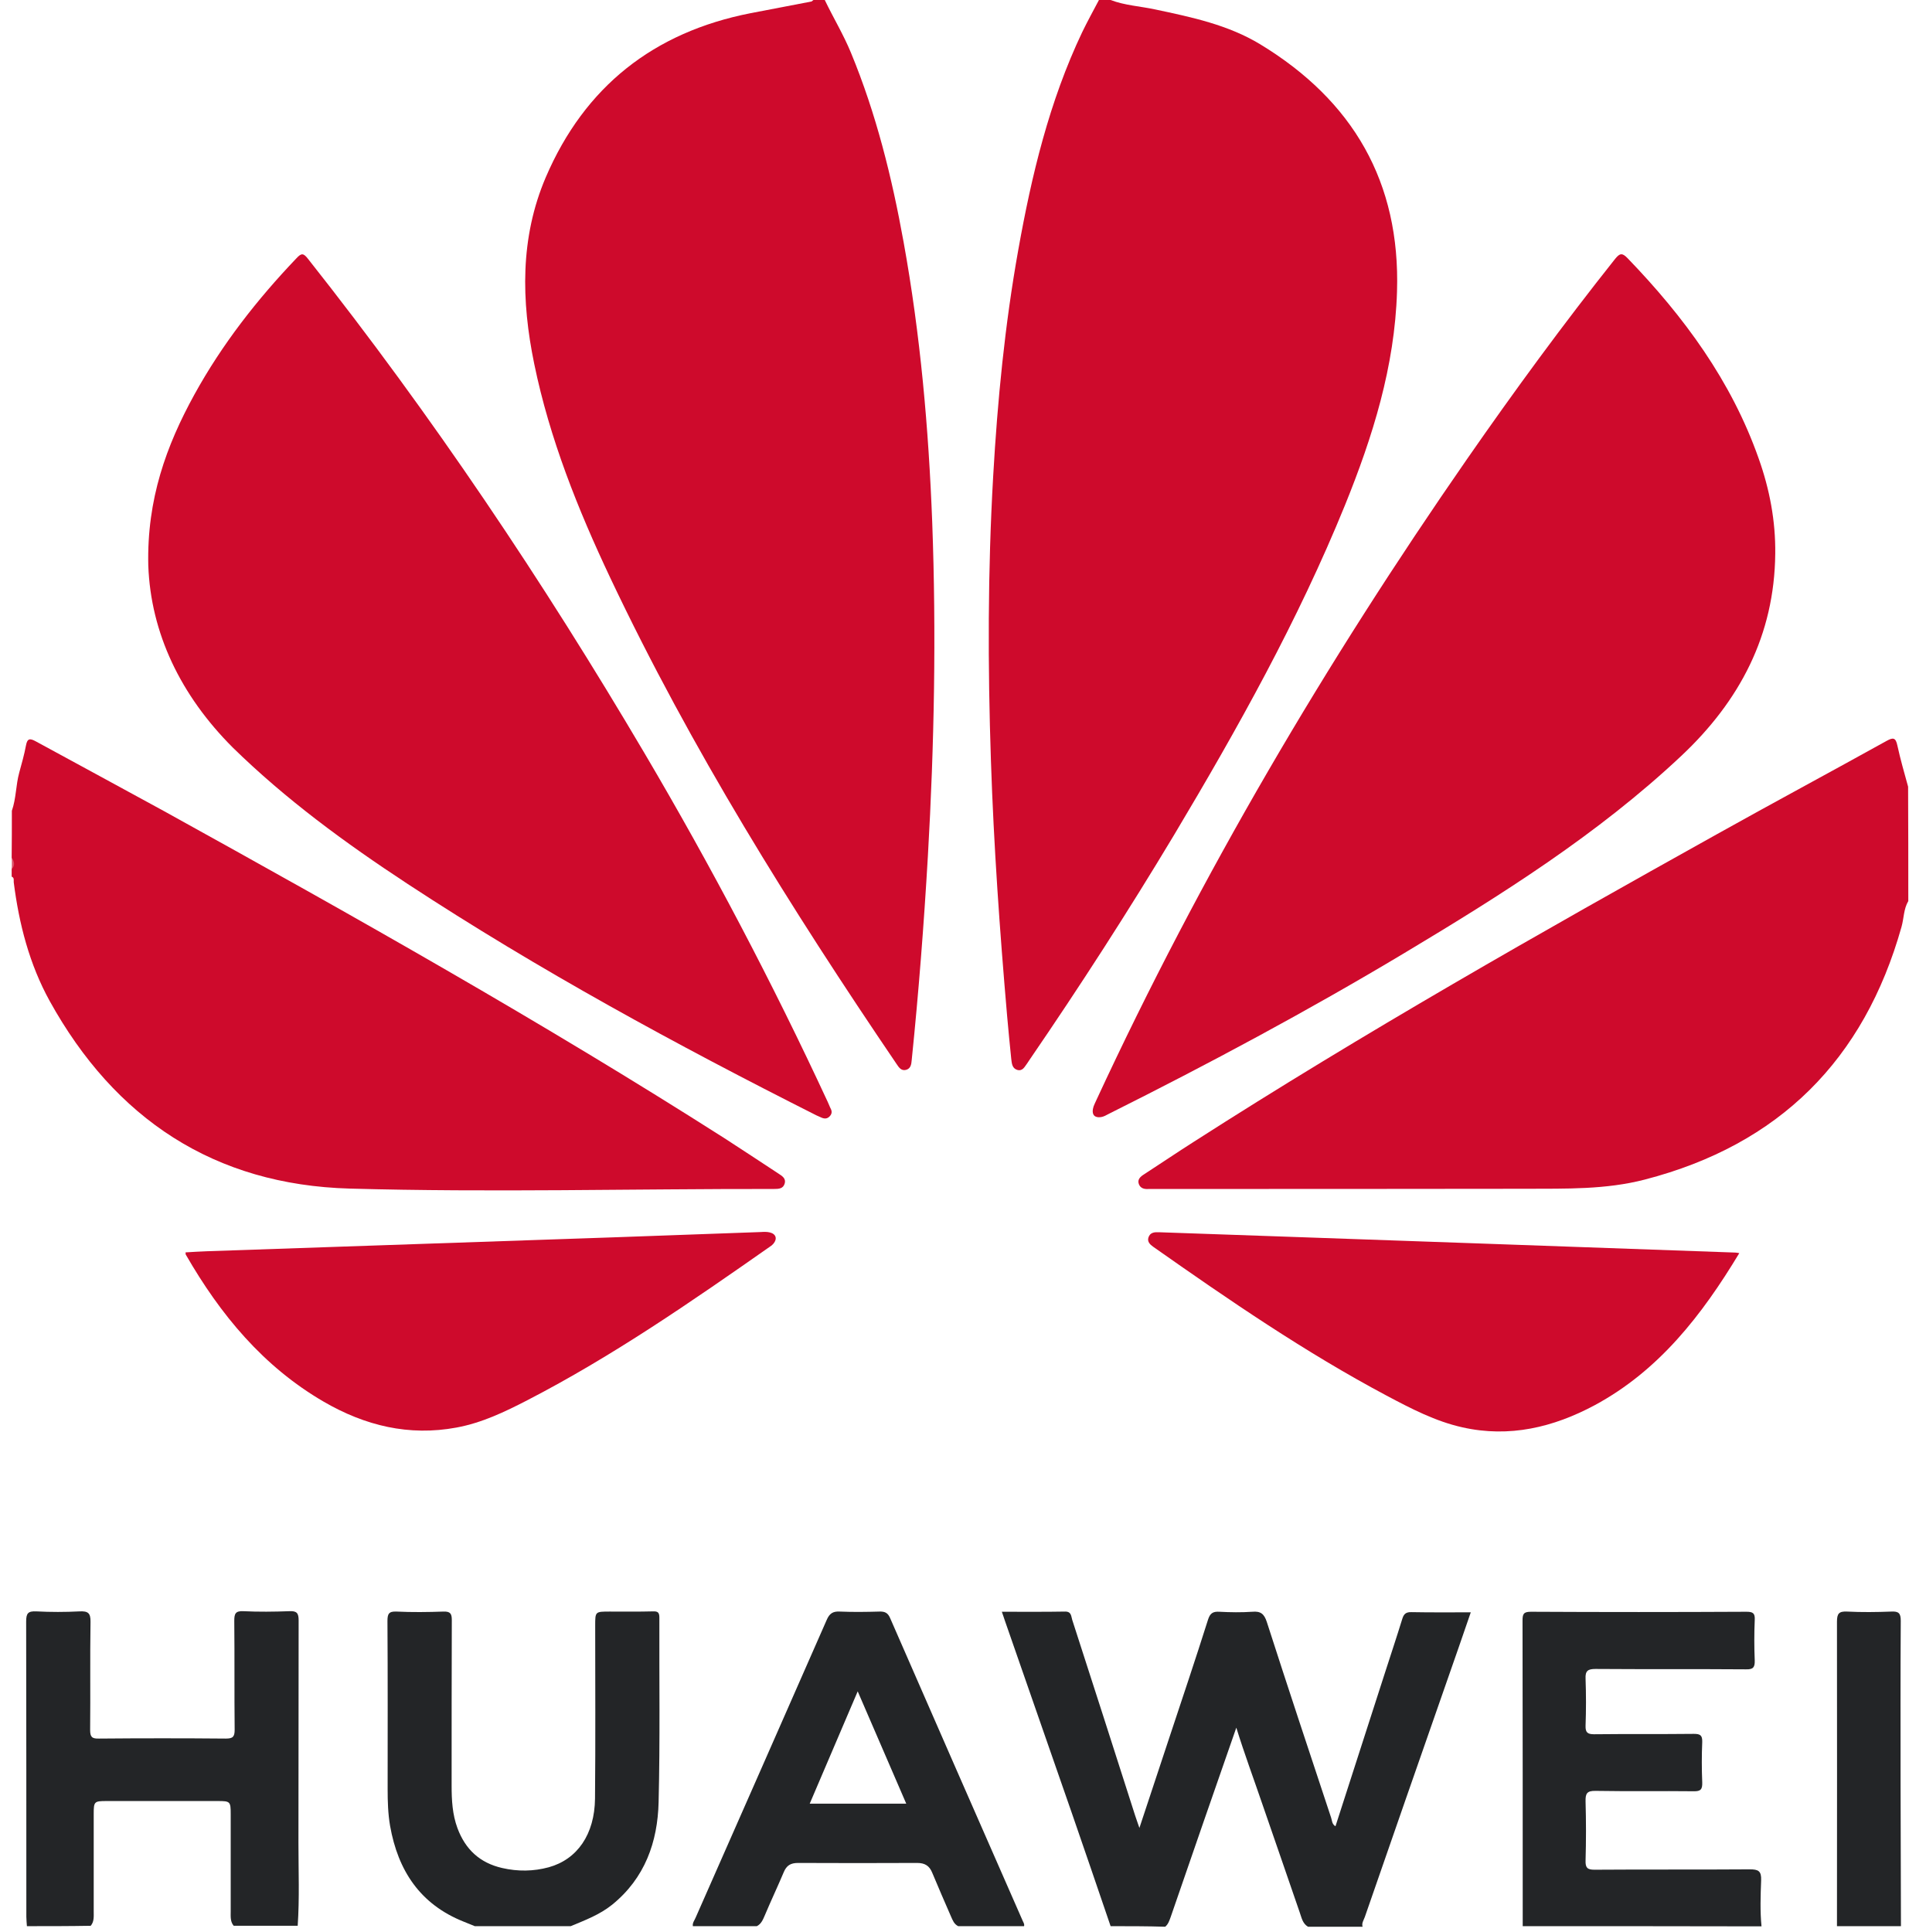
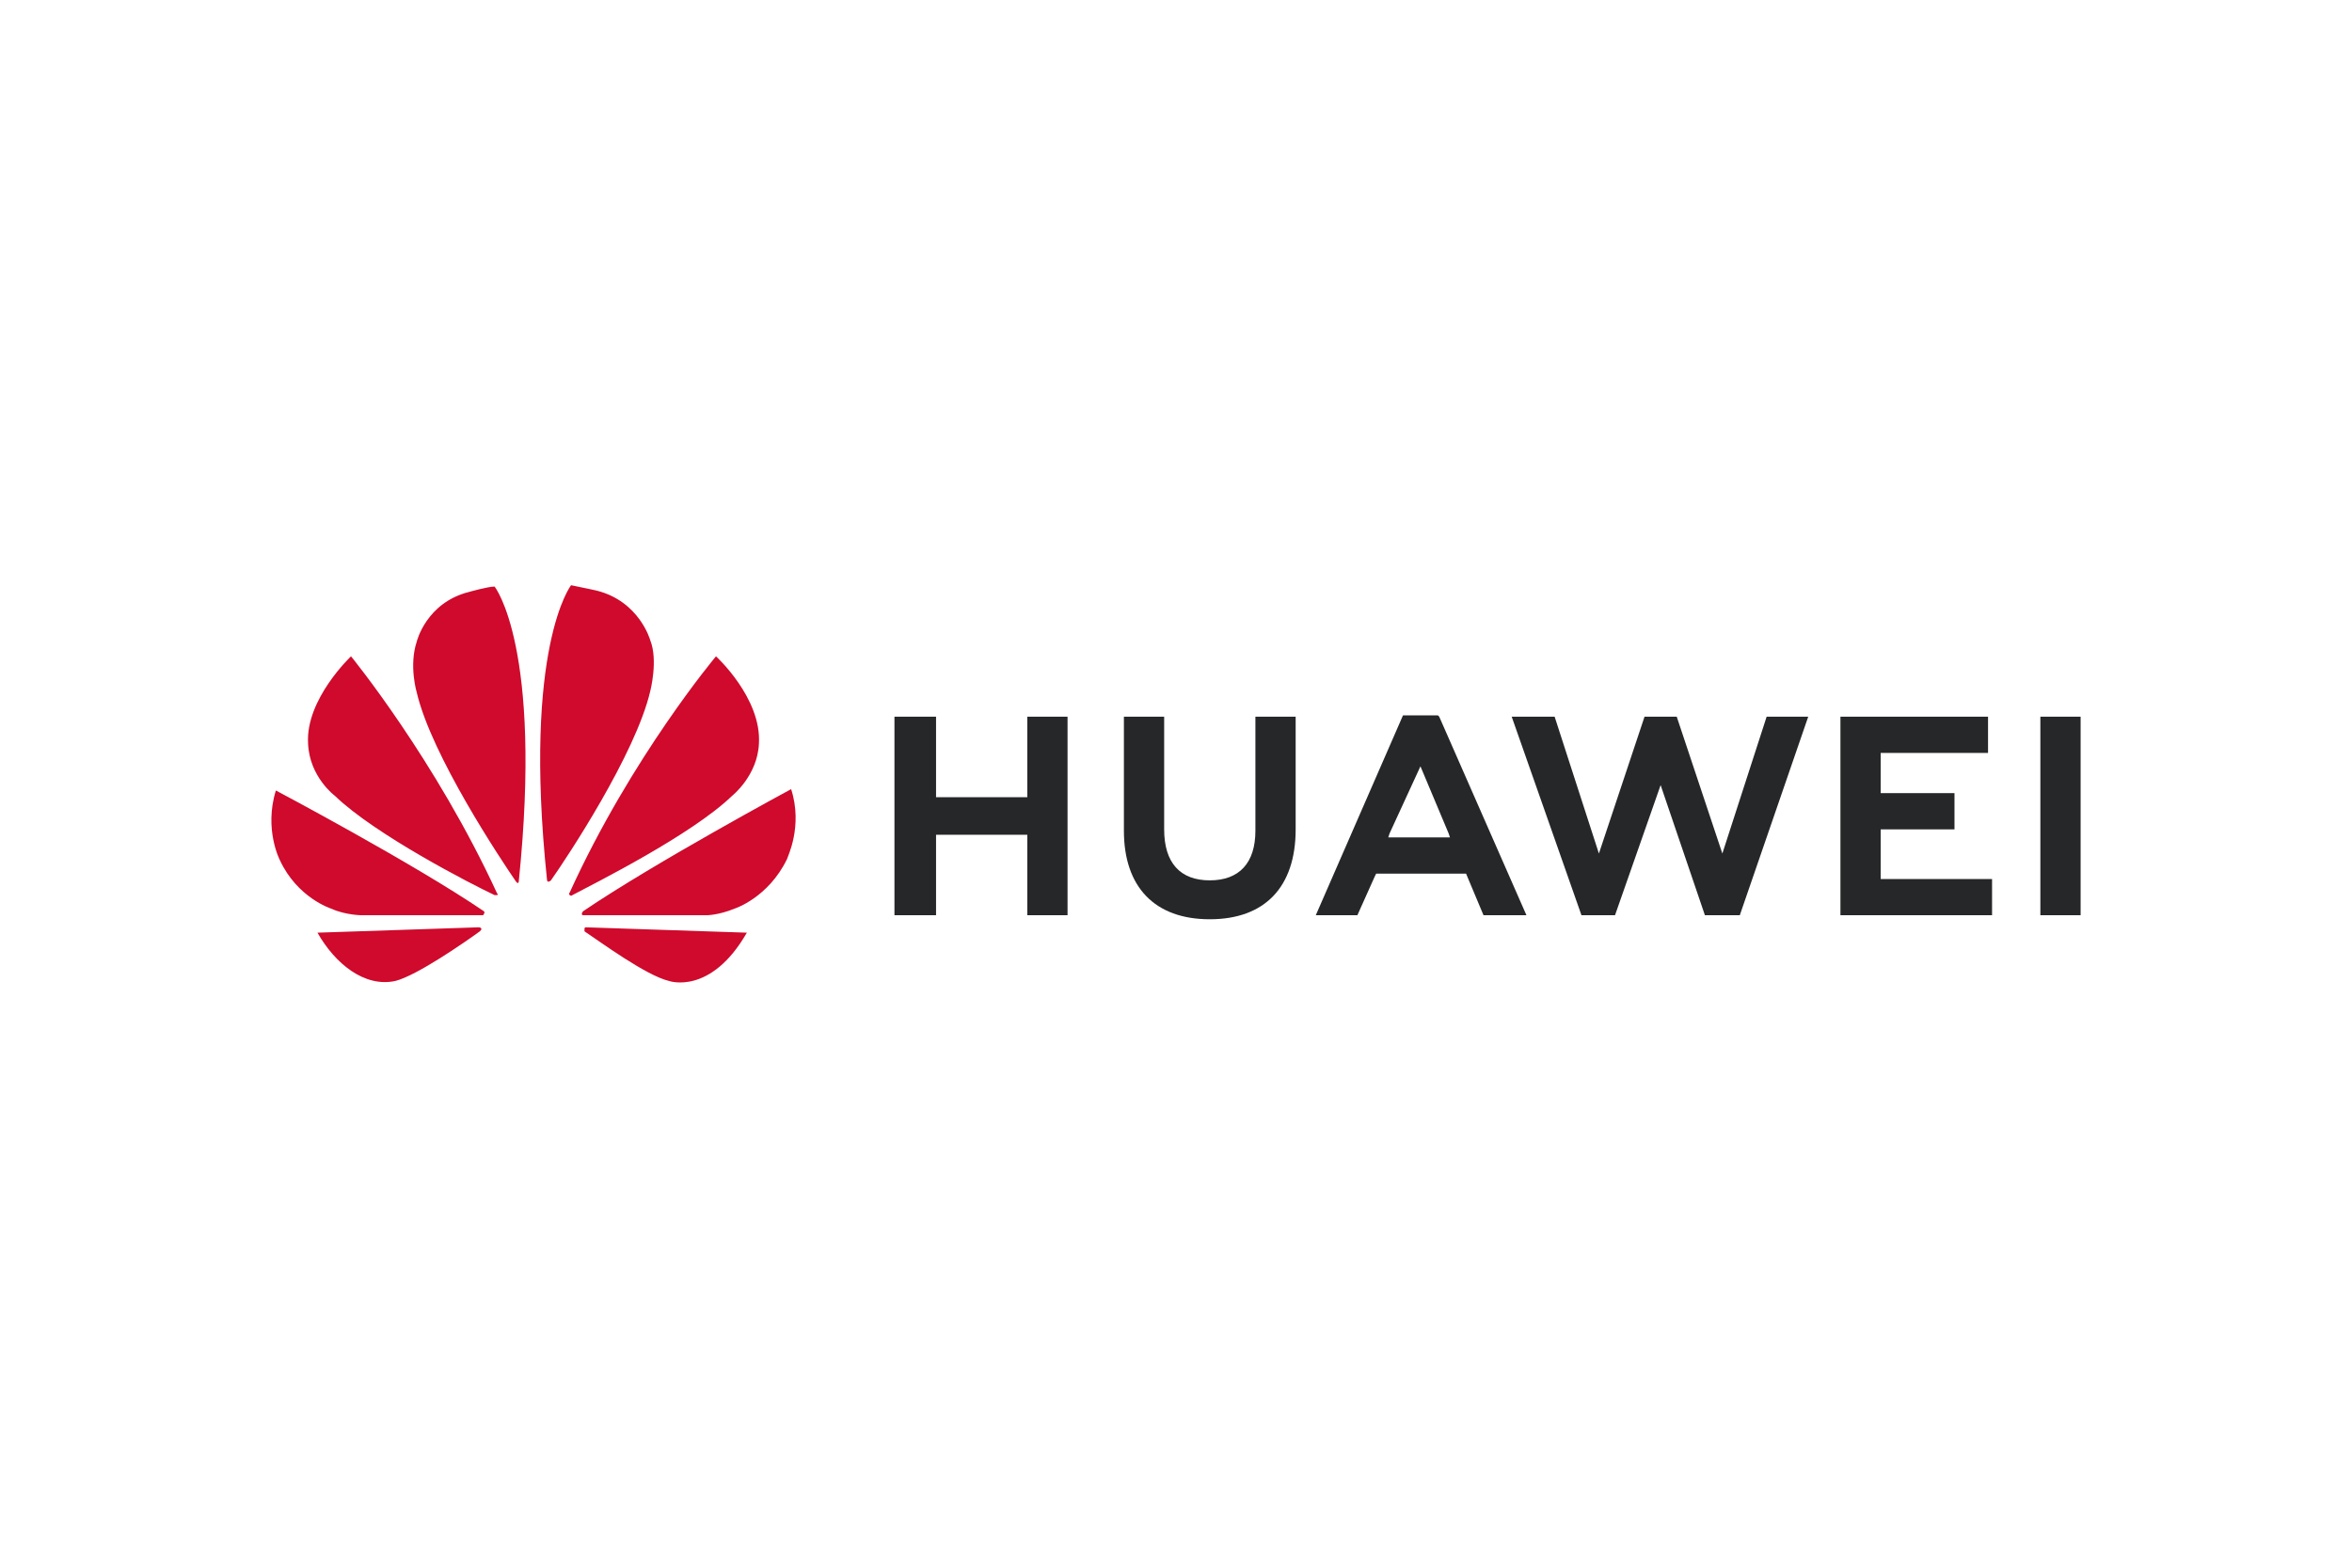
- <svg xmlns="http://www.w3.org/2000/svg" version="1.1" id="Layer_1" x="0px" y="0px" viewBox="0 0 1014.1 1026.8" style="enable-background:new 0 0 1014.1 1026.8;" xml:space="preserve">
-   <style type="text/css">
- 	.st0{fill:#CE0A2C;}
- 	.st1{fill:#232527;}
- 	.st2{fill:#DC5169;}
- </style>
-   <g>
-     <path class="st0" d="M590.2,0c7.6,2.9,15.7,3.3,23.6,5c19.4,4.1,38.9,8.2,56,18.6c49.2,29.9,74.4,73.2,72.6,131.3   c-1.2,39.9-12.9,77.2-27.7,113.7c-24.9,61.2-57,118.6-90.8,175.2c-24.3,40.5-49.9,80.2-76.6,119.2c-0.5,0.7-0.9,1.4-1.4,2.1   c-1.4,1.8-2.4,4.4-5.4,3.5c-2.7-0.9-2.8-3.5-3.1-5.8c-0.8-7.6-1.5-15.2-2.2-22.9c-3.9-45.1-7.1-90.3-8.6-135.6   c-1.7-50.5-1.7-100.9,1.2-151.3c2.3-40.3,6.2-80.3,13.3-120c7.1-39.8,16.5-79.1,34-115.9c2.8-5.8,5.9-11.4,8.9-17.1   C586.2,0,588.2,0,590.2,0z" />
-     <path class="st0" d="M438.3,0c4.5,9.4,9.9,18.3,13.9,28c13.4,32.4,21.8,66.3,28,100.7c8.9,49.2,13.3,98.9,15.2,148.9   c2.2,59.1,1.1,118.2-2.3,177.3c-2.1,36.2-4.9,72.4-8.6,108.5c-0.2,2.3-0.5,4.5-3,5.2c-2.6,0.7-3.9-1.4-5.1-3.2   c-56.2-82.8-109.1-167.5-152-258.1c-17.3-36.6-32.3-74.1-40.5-113.9c-6.9-33.5-7.6-67,6.1-99.1C310.7,46,347.4,17.1,398.9,7   c10.8-2.1,21.6-4.1,32.3-6.2c0.4-0.1,0.7-0.6,1.1-0.8C434.3,0,436.3,0,438.3,0z" />
-     <path class="st0" d="M1014.1,478.9c-2.5,4.2-2.3,9.1-3.6,13.7c-19.9,70.7-65,115.8-136.4,134.3c-20.8,5.4-41.9,4.8-63.1,4.9   c-66.3,0.1-132.6,0.1-198.9,0.1c-0.5,0-1,0-1.5,0c-2.3,0.2-4.5-0.2-5.4-2.6c-0.9-2.5,0.9-4,2.8-5.2c8.8-5.7,17.5-11.6,26.3-17.2   c90.6-58.1,184.2-111.2,278.2-163.6c29.9-16.7,60.1-32.9,90-49.5c3.6-2,4.9-1.8,5.8,2.4c1.6,7.4,3.7,14.6,5.7,21.9   C1014.1,438.2,1014.1,458.5,1014.1,478.9z" />
-     <path class="st0" d="M6.3,430.9c2.3-6.5,2.1-13.6,3.9-20.2c1.3-4.8,2.7-9.6,3.6-14.5c0.7-3.8,2.1-3.9,5.2-2.2   C41.7,406.4,64.4,418.6,87,431C187.7,486.7,288,543.1,385.1,605c9.5,6.1,18.9,12.4,28.4,18.6c1.9,1.3,4.3,2.5,3.5,5.4   c-0.8,2.8-3.2,2.9-5.7,2.9c-75.1-0.1-150.3,1.9-225.4-0.2c-72-2-124.8-37-159.5-99.7c-10.8-19.6-16.3-41-19.1-63.1   c-0.1-1.1,0.4-2.4-1.1-3c0-1.3,0-2.7,0-4c0.8-2,0.8-4,0-6C6.3,447.5,6.3,439.2,6.3,430.9z" />
-     <path class="st1" d="M590.2,1023.7c-6.8-19.9-13.6-39.9-20.5-59.8c-11.9-34.2-23.8-68.4-35.7-102.6c-0.5-1.4-0.9-2.8-1.6-4.7   c11.5,0,22.6,0.1,33.7-0.1c3.3,0,3.1,2.5,3.7,4.4c11.2,34.6,22.3,69.2,33.4,103.9c0.6,1.9,1.3,3.7,2.3,6.7   c5.5-16.5,10.6-32,15.7-47.4c7-21.1,14.1-42.2,20.8-63.4c1.1-3.4,2.7-4.3,6-4.1c5.8,0.3,11.7,0.4,17.5,0c4.4-0.4,6.3,1.1,7.7,5.4   c11.2,34.8,22.7,69.4,34.2,104.1c0.5,1.5,0.4,3.4,2.3,4.5c8.8-27.4,17.6-54.6,26.4-81.9c3-9.3,6.1-18.6,9-28c0.8-2.7,1.8-4,5-3.9   c10.3,0.2,20.6,0.1,31.5,0.1c-4.4,12.8-8.6,25-12.9,37.2c-14.5,41.5-29,83.1-43.4,124.7c-0.6,1.7-1.8,3.3-1.2,5.2   c-9.7,0-19.3,0-29,0c-2.9-1.7-3.4-4.8-4.4-7.6c-6.5-19.1-13.2-38.1-19.7-57.1c-4.6-13.5-9.6-26.9-14-41.1   c-11.9,34-23.4,67.4-34.9,100.7c-0.7,1.9-1.3,3.8-2.9,5.1C609.6,1023.7,599.9,1023.7,590.2,1023.7z" />
-     <path class="st1" d="M14.3,1023.7c-0.1-1.7-0.3-3.3-0.3-5c0-52.3,0-104.6-0.1-156.9c0-4.4,1-5.6,5.4-5.4c7.6,0.4,15.3,0.4,23,0   c4.4-0.2,5.9,0.8,5.8,5.6c-0.3,19.1,0,38.3-0.2,57.4c0,3.8,1,4.7,4.7,4.6c22.5-0.2,45-0.2,67.4,0c3.7,0,4.7-0.9,4.7-4.7   c-0.2-19.3,0-38.6-0.2-57.9c0-3.7,0.6-5.3,4.8-5.1c8.1,0.4,16.3,0.3,24.5,0c4-0.2,4.9,1.1,4.9,4.9c-0.1,39.5,0,78.9-0.1,118.4   c0,14.6,0.6,29.3-0.4,43.9c-11.3,0-22.7,0-34,0c-1.9-2.2-1.6-5-1.6-7.6c0-17.3,0-34.6,0-51.9c0-6.5-0.3-6.8-6.7-6.8   c-19.8,0-39.6,0-59.4,0c-6.4,0-6.7,0.3-6.7,6.8c0,17.3,0,34.6,0,51.9c0,2.6,0.3,5.4-1.6,7.6C37,1023.7,25.7,1023.7,14.3,1023.7z" />
-     <path class="st1" d="M809.2,1023.7c0-54.1,0-108.3-0.1-162.4c0-3.6,0.6-4.7,4.5-4.7c38.2,0.2,76.3,0.2,114.5,0   c3.5,0,4.6,0.8,4.4,4.4c-0.3,7.2-0.3,14.3,0,21.5c0.1,3.6-0.8,4.8-4.6,4.7c-26.7-0.2-53.3,0-80-0.2c-4.1,0-5.5,1-5.3,5.2   c0.3,8.3,0.3,16.7,0,25c-0.1,3.5,1,4.5,4.5,4.5c17.7-0.2,35.3,0,53-0.2c3.4,0,4.6,0.7,4.5,4.3c-0.3,7.1-0.3,14.3,0,21.5   c0.1,3.6-0.7,4.8-4.6,4.7c-17.3-0.2-34.7,0.1-52-0.2c-4.7-0.1-5.5,1.4-5.4,5.6c0.3,10.5,0.3,21,0,31.5c-0.1,3.7,0.9,4.8,4.7,4.8   c27.5-0.2,55,0,82.5-0.2c4.6,0,6.3,0.8,6.1,5.9c-0.3,8.1-0.6,16.3,0.2,24.4C893.8,1023.7,851.5,1023.7,809.2,1023.7z" />
-     <path class="st1" d="M252.3,1023.7c-2-0.8-3.9-1.6-5.9-2.4c-23.1-9.2-34.9-27.1-39.1-50.9c-1.1-6.4-1.3-12.9-1.3-19.4   c0-29.8,0.1-59.6-0.1-89.5c0-3.7,0.7-5.2,4.8-5c8.3,0.4,16.7,0.3,25,0c3.6-0.1,4.4,1.1,4.4,4.5c-0.1,29.3-0.1,58.6-0.1,88   c0,7.7,0.4,15.3,3.1,22.6c4.2,11.3,11.9,18.5,23.8,21.2c8.3,1.9,16.6,1.8,24.7-0.4c15.2-4.2,24.4-17.5,24.6-36.5   c0.3-30.7,0.1-61.3,0.1-92c0-7.4,0-7.4,7.7-7.4c7.7,0,15.3,0.1,23-0.1c2.6-0.1,3.4,0.6,3.4,3.3c-0.1,32.7,0.4,65.3-0.4,98   c-0.5,21.3-7.3,40.5-24.7,54.6c-6.6,5.3-14.3,8.2-22,11.4C286.3,1023.7,269.3,1023.7,252.3,1023.7z" />
-     <path class="st1" d="M976.2,1023.7c0-53.9,0.1-107.9,0-161.8c0-4.4,1.1-5.6,5.4-5.4c7.8,0.4,15.7,0.3,23.5,0c3.9-0.2,5,0.9,5,4.9   c-0.2,28.8-0.1,57.6-0.1,86.4c0,25.3,0.2,50.6,0.2,75.9C998.8,1023.7,987.5,1023.7,976.2,1023.7z" />
-     <path class="st2" d="M6.3,455.9c1.3,2,1.8,4,0,6C6.3,459.9,6.3,457.9,6.3,455.9z" />
-     <path class="st0" d="M943.4,294.2c-0.4,43.4-18.9,78.4-50,107.6c-44.4,41.7-95.5,73.8-147.4,104.9   c-51.1,30.6-103.6,58.7-156.8,85.3c-1.3,0.7-2.7,1.5-4.1,1.7c-3.2,0.5-4.9-1.1-4.3-4.3c0.3-1.8,1.3-3.4,2-5.1   C638.1,465,704.6,352.1,779.6,244c25.2-36.3,51.2-71.8,78.7-106.4c2.5-3.1,3.8-3.3,6.6-0.4c30,31.1,55.2,65.3,69.7,106.5   C940.4,260,943.6,276.8,943.4,294.2z" />
-     <path class="st0" d="M78.8,300.5c-0.8-35.2,9.6-63.7,24.5-90.8c14.7-26.7,33.3-50.5,54.3-72.5c2.6-2.8,3.7-2.7,6.1,0.4   c65.9,83.3,124.9,171.3,178.8,262.7c35.5,60.2,68,122,97.4,185.4c0.6,1.2,1,2.5,1.6,3.6c0.8,1.6,0.5,2.9-0.7,4.1   c-1.2,1.2-2.6,1.3-4.2,0.6c-0.9-0.4-1.8-0.8-2.7-1.2c-74.4-37.5-147.6-77.3-217.4-123.1c-32.9-21.6-64.6-44.8-92.8-72.4   C96,369.6,80.1,336.5,78.8,300.5z" />
-     <path class="st0" d="M924.3,666c-19.9,33-42.7,62.4-76.8,80.8c-22,11.8-45.4,17.4-70.3,11.8c-14.4-3.2-27.4-10-40.4-16.9   c-43.4-23.1-83.9-50.9-124-79.1c-1.7-1.2-3.2-2.7-2.5-4.9c0.9-2.8,3.3-2.9,5.7-2.8c22,0.8,43.9,1.5,65.9,2.3   c34.1,1.2,68.2,2.4,102.4,3.6c45.9,1.6,91.9,3.3,137.8,4.9C922.6,665.7,923.1,665.8,924.3,666z" />
-     <path class="st0" d="M98.6,665.6c3.8-0.2,7.6-0.5,11.3-0.6c72.1-2.5,144.2-4.9,216.3-7.4c26-0.9,51.9-1.9,77.9-2.8   c1.7-0.1,3.4-0.2,5,0.2c3.3,0.8,4.1,3.4,1.9,6c-0.5,0.6-1.2,1.2-1.9,1.6c-41.7,29.2-83.6,58.2-128.9,81.6   c-12,6.2-24.1,12-37.6,14.5c-25.3,4.7-48.6-1-70.5-13.7c-32.2-18.7-55-46.3-73.3-78.1C98.6,666.8,98.7,666.4,98.6,665.6z" />
-     <path class="st1" d="M543.5,1020.9C520,967.3,496.4,913.6,473,859.9c-1.2-2.8-2.9-3.5-5.7-3.4c-7,0.2-14,0.3-21,0   c-3.7-0.2-5.5,1-7,4.5c-23.1,52.7-46.4,105.4-69.6,158.1c-0.6,1.5-1.8,2.8-1.5,4.6c11.3,0,22.7,0,34,0c2.4-1.2,3.3-3.6,4.3-5.9   c3.2-7.6,6.8-15.2,10-22.8c1.5-3.6,3.7-4.9,7.6-4.9c21.1,0.1,42.2,0.1,63.3,0c4.1,0,6.5,1.5,8,5.2c3.3,7.8,6.6,15.6,10,23.3   c0.9,2,1.6,4,3.8,5.1c11.7,0,23.3,0,35,0C544.5,1022.6,543.9,1021.8,543.5,1020.9z M430.3,958.6c8.5-19.8,16.8-39.3,25.5-59.7   c8.8,20.3,17.2,39.8,25.8,59.7C464.2,958.6,447.5,958.6,430.3,958.6z" />
+ <svg xmlns="http://www.w3.org/2000/svg" height="800" width="1200" viewBox="-20.225 -7.403 175.285 44.418">
+   <g fill="none">
+     <path fill="#262729" d="M49.535 9.8h-3.1v14.8h3.1v-6h6.8v6h3V9.8h-3v6h-6.8zm23.8 8.5c0 2.4-1.2 3.7-3.4 3.7s-3.4-1.3-3.4-3.8V9.8h-3v8.5c0 4.2 2.3 6.6 6.4 6.6 4.1 0 6.4-2.4 6.4-6.7V9.8h-3zm29-8.5l-3.4 10.2-3.3-10.2h-3.2l5.2 14.8h2.5l3.4-9.7 3.3 9.7h2.6l5.1-14.8h-3.1l-3.3 10.2-3.4-10.2zm23.1 5.7h-5.5v-3h8V9.8h-11v14.8h11.3v-2.7h-8.3v-3.7h5.5zm6.4-5.7h3v14.8h-3zm-42.8 11.7l1.3 3.1h3.2l-6.5-14.8-.1-.1h-2.6l-6.5 14.9h3.1l1.3-2.9.1-.2zm-3.4-8l2.1 5 .1.3h-4.6l.1-.3z" />
+     <path d="M16.835 23.1s.1-.1 0-.1c-4.6-10-10.9-17.7-10.9-17.7s-3.4 3.2-3.2 6.5c.1 2.5 2 3.9 2 3.9 3 2.9 10.2 6.6 11.9 7.4h.2m-1.2 2.5c0-.1-.2-.1-.2-.1l-12 .4c1.3 2.3 3.5 4.1 5.8 3.6 1.6-.4 5.2-2.9 6.3-3.7.2-.2.1-.2.1-.2m.2-1.1c.1-.1 0-.2 0-.2-5.3-3.6-15.5-9-15.5-9-.9 2.9.3 5.2.3 5.2 1.3 2.8 3.8 3.6 3.8 3.6 1.1.5 2.3.5 2.3.5h9c.1 0 .1-.1.1-.1m.8-24.4c-.5 0-1.9.4-1.9.4-3.2.8-3.9 3.7-3.9 3.7-.6 1.8 0 3.8 0 3.8 1.1 4.7 6.3 12.5 7.4 14.1l.1.1c.1 0 .1-.1.1-.1 1.8-17.5-1.8-22-1.8-22m4 22c.1 0 .2-.1.2-.1 1.2-1.7 6.3-9.4 7.4-14.1 0 0 .6-2.3 0-3.8 0 0-.8-2.9-4-3.7 0 0-.9-.2-1.9-.4 0 0-3.6 4.6-1.8 21.9 0 .2.1.2.1.2m2.8 3.4s-.1 0-.1.1v.2c1.2.8 4.6 3.3 6.3 3.7 0 0 3.1 1.1 5.8-3.6zm15.3-10.3s-10.2 5.5-15.5 9.1c0 0-.1.1-.1.2 0 0 0 .1.1.1h9.2s.9 0 2.1-.5c0 0 2.5-.8 3.9-3.7 0-.1 1.2-2.4.3-5.2m-16.5 7.9s.1.1.2 0c1.7-.9 8.9-4.5 11.9-7.4 0 0 1.9-1.5 2-3.9.2-3.4-3.2-6.5-3.2-6.5s-6.3 7.5-10.9 17.6c0 0-.1.1 0 .2" fill="#CF0A2C" />
  </g>
</svg>
